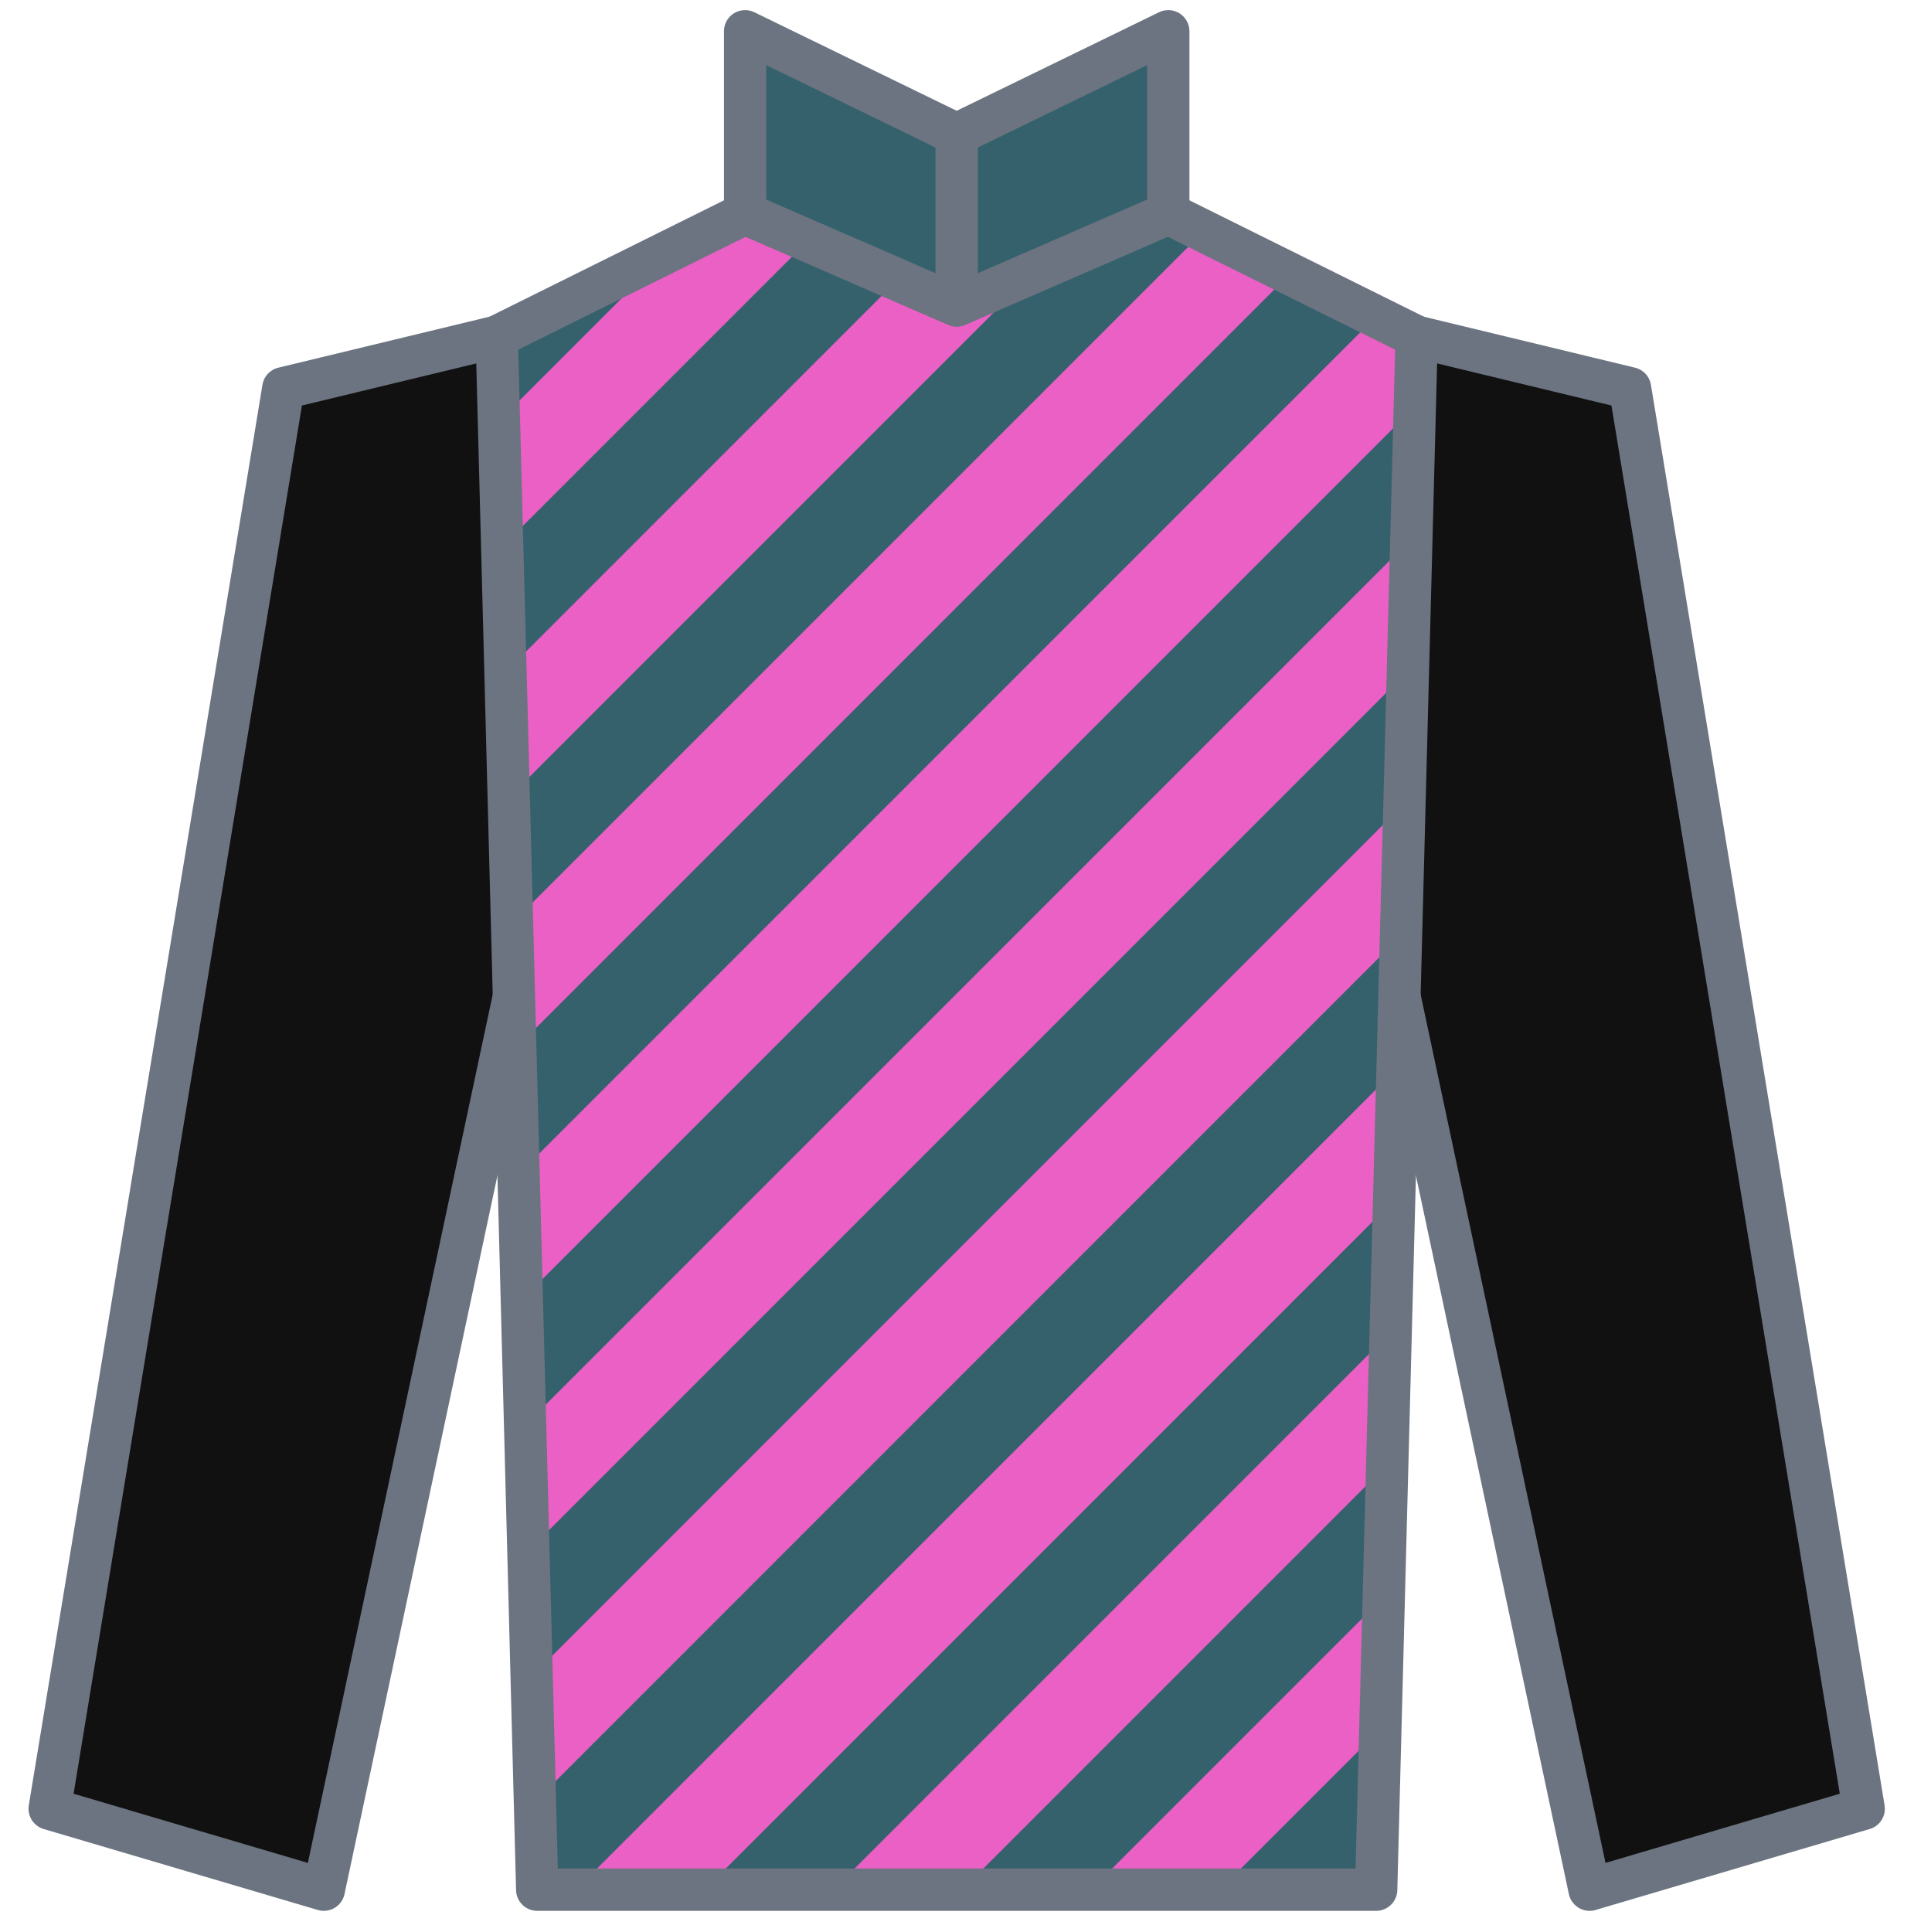
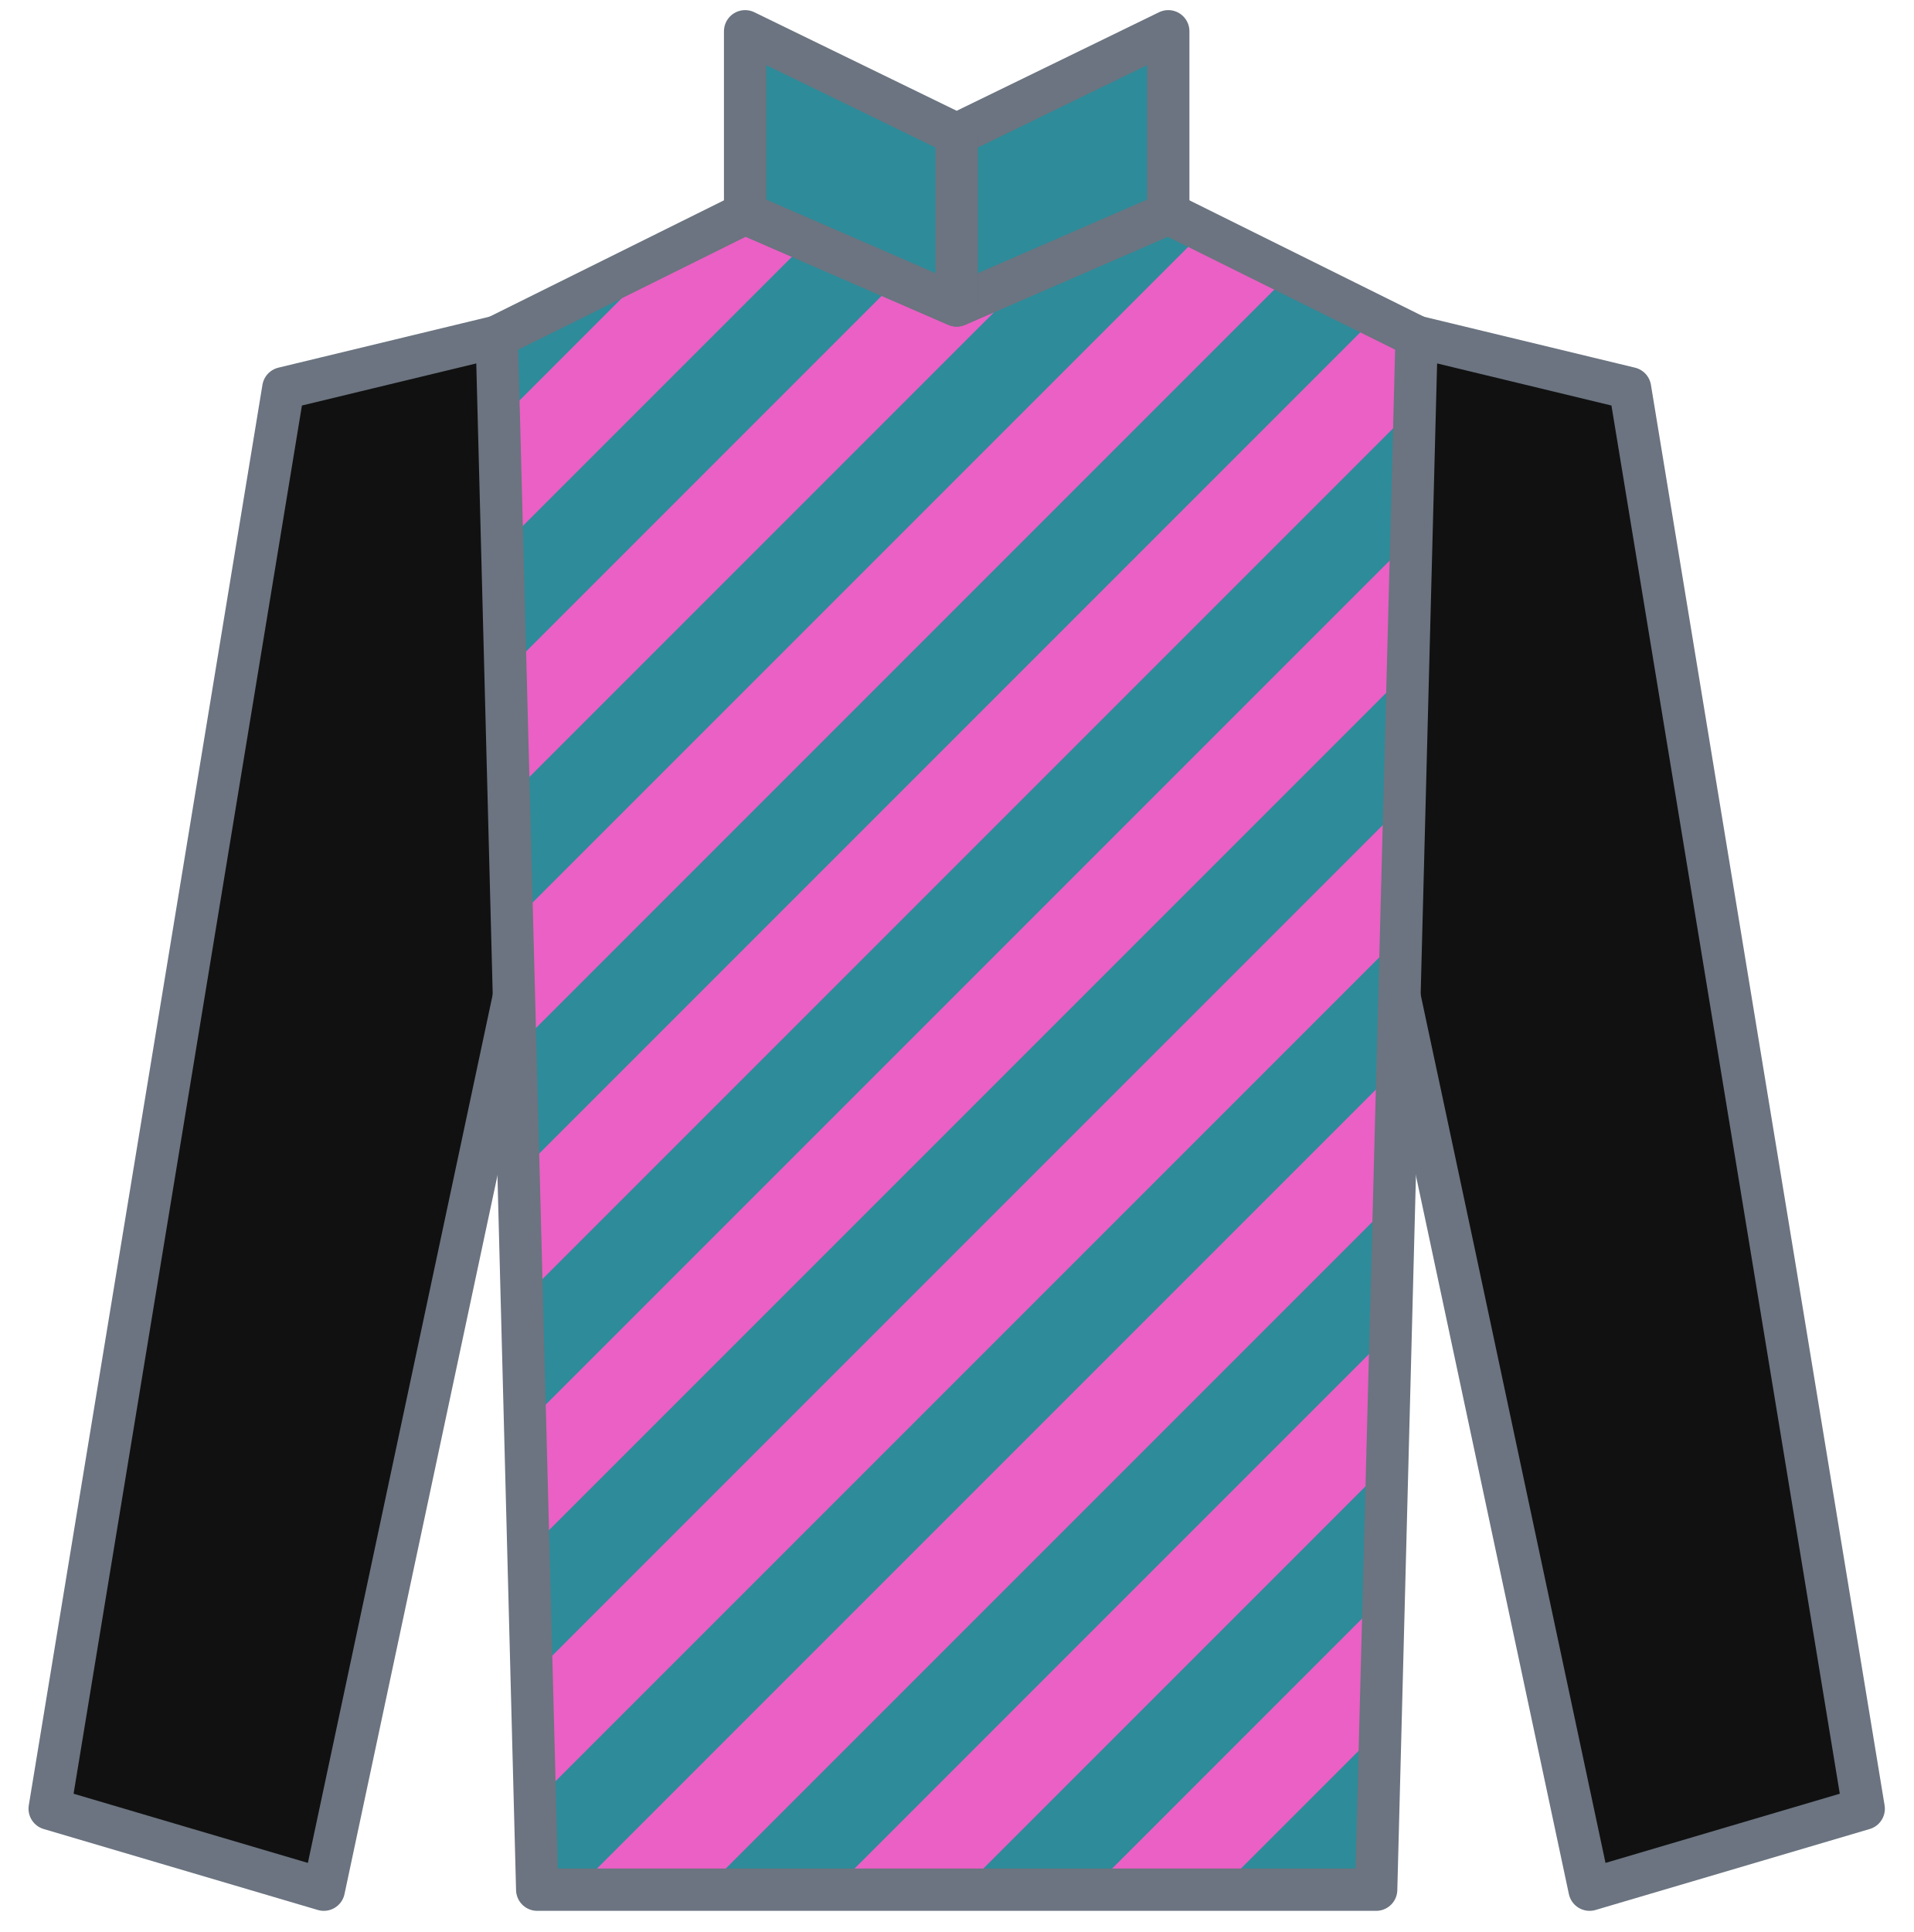
<svg xmlns="http://www.w3.org/2000/svg" class="trikot" viewBox="-1.5 -0.5 104 105" aria-hidden="true">
  <clipPath id="b9057al">
    <path d="M25.5,17.8 L13.9,20.6 L1.2,97.8 L16.1,102.2 L27,51 Z" />
  </clipPath>
  <g clip-path="url(#b9057al)">
    <rect x="0" y="17" width="28" height="86.5" fill="#111111" />
  </g>
  <path d="M25.5,17.8 L13.9,20.6 L1.2,97.8 L16.1,102.2 L27,51 Z" fill="none" stroke="#6B7480" stroke-width="2.3" stroke-linejoin="round" />
  <clipPath id="b9057ar">
    <path d="M75.5,17.8 L87.1,20.6 L99.8,97.8 L84.9,102.2 L74,51 Z" />
  </clipPath>
  <g clip-path="url(#b9057ar)">
    <rect x="73" y="17" width="28" height="86.5" fill="#111111" />
  </g>
  <path d="M75.5,17.8 L87.1,20.6 L99.8,97.8 L84.9,102.2 L74,51 Z" fill="none" stroke="#6B7480" stroke-width="2.3" stroke-linejoin="round" />
  <clipPath id="b9057k">
    <path d="M25.5,17.8 L39,11.1 L50.5,16.1 L62,11.1 L75.5,17.8 L73.3,102.2 L27.7,102.2 Z" />
  </clipPath>
  <g clip-path="url(#b9057k)">
-     <rect x="25" y="10" width="51" height="93" fill="#35616D" />
+     <rect x="25" y="10" width="51" height="93" fill="#2E8B9A" />
    <polygon points="-143.0,107.0 -136.0,107.0 -35.0,6.0 -42.0,6.0" fill="#EA60C4" />
    <polygon points="-129.0,107.0 -122.0,107.0 -21.0,6.0 -28.0,6.0" fill="#EA60C4" />
    <polygon points="-115.0,107.0 -108.0,107.0 -7.0,6.0 -14.0,6.0" fill="#EA60C4" />
    <polygon points="-101.0,107.0 -94.0,107.0 7.0,6.0 0.0,6.0" fill="#EA60C4" />
    <polygon points="-87.0,107.0 -80.0,107.0 21.0,6.0 14.0,6.0" fill="#EA60C4" />
    <polygon points="-73.0,107.0 -66.0,107.0 35.0,6.0 28.0,6.0" fill="#EA60C4" />
    <polygon points="-59.0,107.0 -52.0,107.0 49.0,6.0 42.0,6.0" fill="#EA60C4" />
    <polygon points="-45.0,107.0 -38.0,107.0 63.0,6.0 56.0,6.0" fill="#EA60C4" />
    <polygon points="-31.0,107.0 -24.0,107.0 77.0,6.0 70.0,6.0" fill="#EA60C4" />
    <polygon points="-17.0,107.0 -10.0,107.0 91.0,6.0 84.0,6.0" fill="#EA60C4" />
    <polygon points="-3.0,107.0 4.0,107.0 105.0,6.0 98.0,6.0" fill="#EA60C4" />
    <polygon points="11.0,107.0 18.0,107.0 119.0,6.0 112.0,6.0" fill="#EA60C4" />
    <polygon points="25.0,107.0 32.0,107.0 133.0,6.0 126.0,6.0" fill="#EA60C4" />
    <polygon points="39.0,107.0 46.0,107.0 147.0,6.0 140.0,6.0" fill="#EA60C4" />
    <polygon points="53.0,107.0 60.0,107.0 161.0,6.0 154.0,6.0" fill="#EA60C4" />
    <polygon points="67.0,107.0 74.0,107.0 175.0,6.0 168.0,6.0" fill="#EA60C4" />
    <polygon points="81.0,107.0 88.0,107.0 189.0,6.0 182.0,6.0" fill="#EA60C4" />
    <polygon points="95.0,107.0 102.0,107.0 203.0,6.0 196.0,6.0" fill="#EA60C4" />
    <polygon points="109.0,107.0 116.0,107.0 217.0,6.0 210.0,6.0" fill="#EA60C4" />
    <polygon points="123.0,107.0 130.0,107.0 231.0,6.0 224.0,6.0" fill="#EA60C4" />
    <polygon points="137.0,107.0 144.0,107.0 245.0,6.0 238.0,6.0" fill="#EA60C4" />
    <polygon points="151.0,107.0 158.0,107.0 259.0,6.0 252.0,6.0" fill="#EA60C4" />
    <polygon points="165.0,107.0 172.0,107.0 273.0,6.0 266.0,6.0" fill="#EA60C4" />
    <polygon points="179.0,107.0 186.0,107.0 287.0,6.0 280.0,6.0" fill="#EA60C4" />
    <polygon points="193.0,107.0 200.0,107.0 301.0,6.0 294.0,6.0" fill="#EA60C4" />
    <polygon points="207.0,107.0 214.0,107.0 315.0,6.0 308.0,6.0" fill="#EA60C4" />
  </g>
  <path d="M25.5,17.8 L39,11.1 L50.5,16.1 L62,11.1 L75.5,17.8 L73.3,102.2 L27.7,102.2 Z" fill="none" stroke="#6B7480" stroke-width="2.3" stroke-linejoin="round" />
-   <path d="M39,1.2 L50.5,6.8 L62,1.2 L62,11.1 L50.5,16.1 L39,11.1 Z" fill="#35616D" stroke="#6B7480" stroke-width="2.3" stroke-linejoin="round" />
+   <path d="M39,1.2 L50.5,6.8 L62,1.2 L62,11.1 L50.5,16.1 L39,11.1 Z" fill="#2E8B9A" stroke="#6B7480" stroke-width="2.3" stroke-linejoin="round" />
  <path d="M50.5,6.8 L50.5,16.1" fill="none" stroke="#6B7480" stroke-width="2.3" />
</svg>
